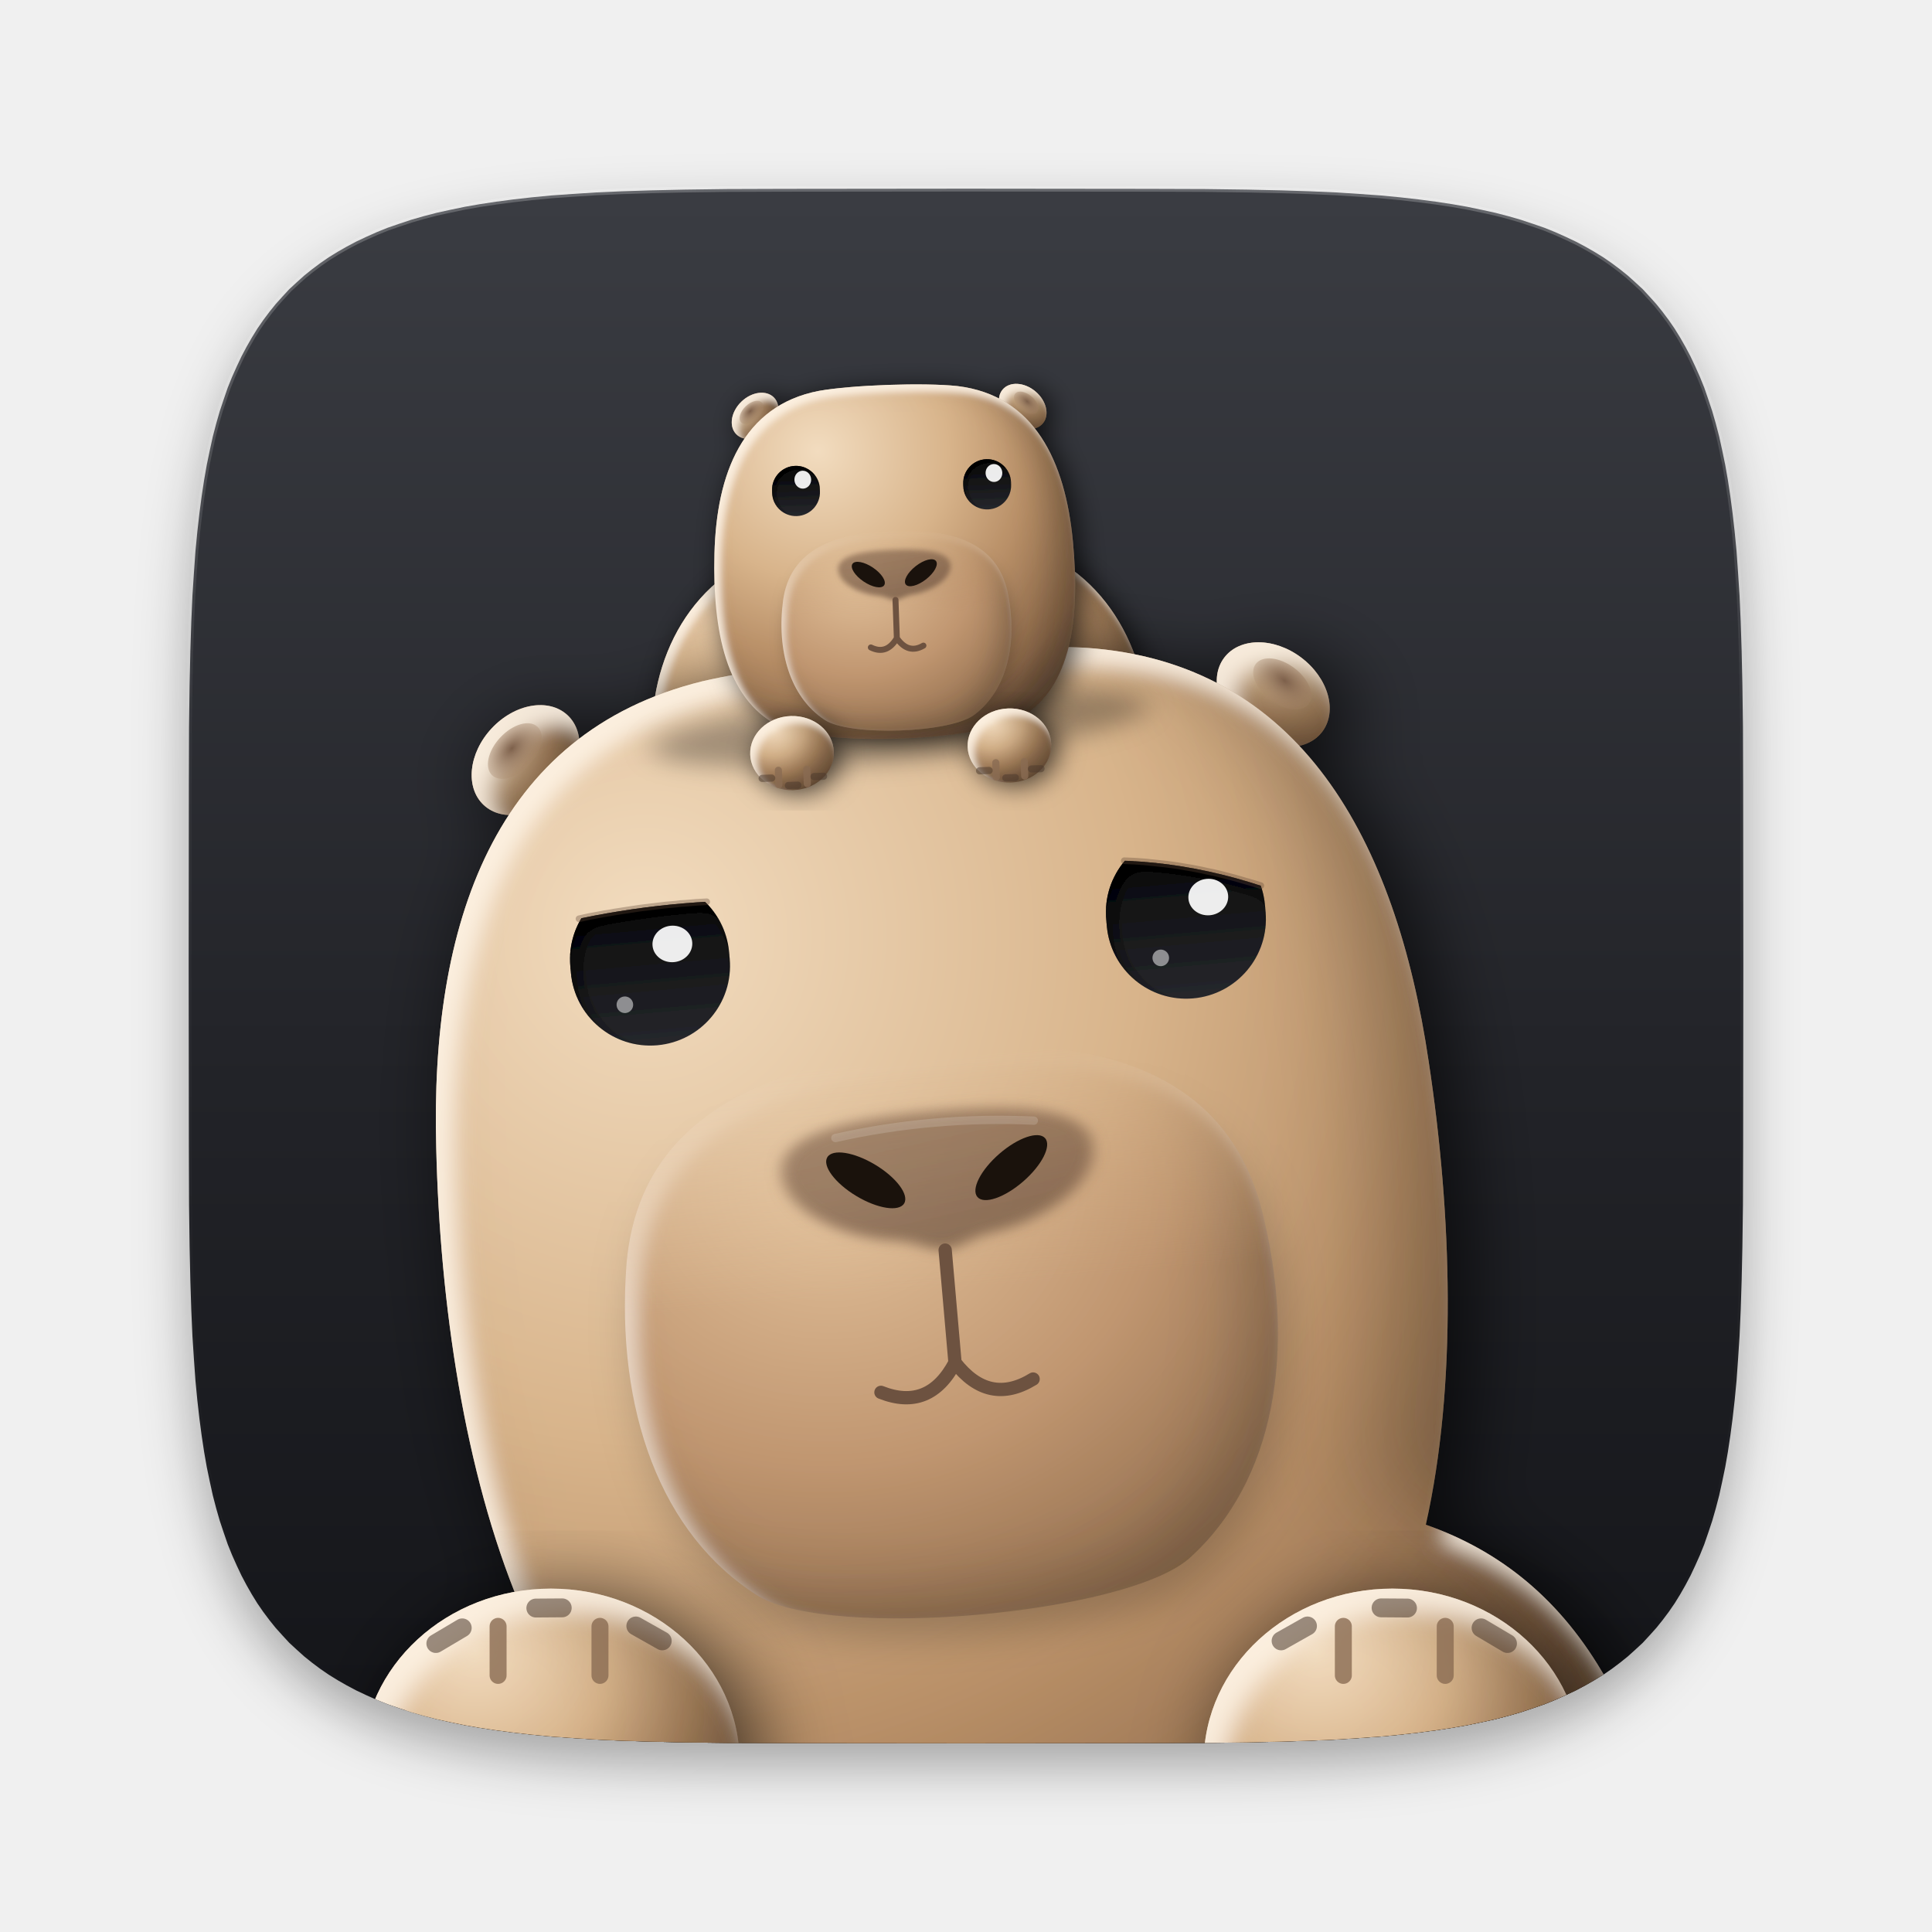
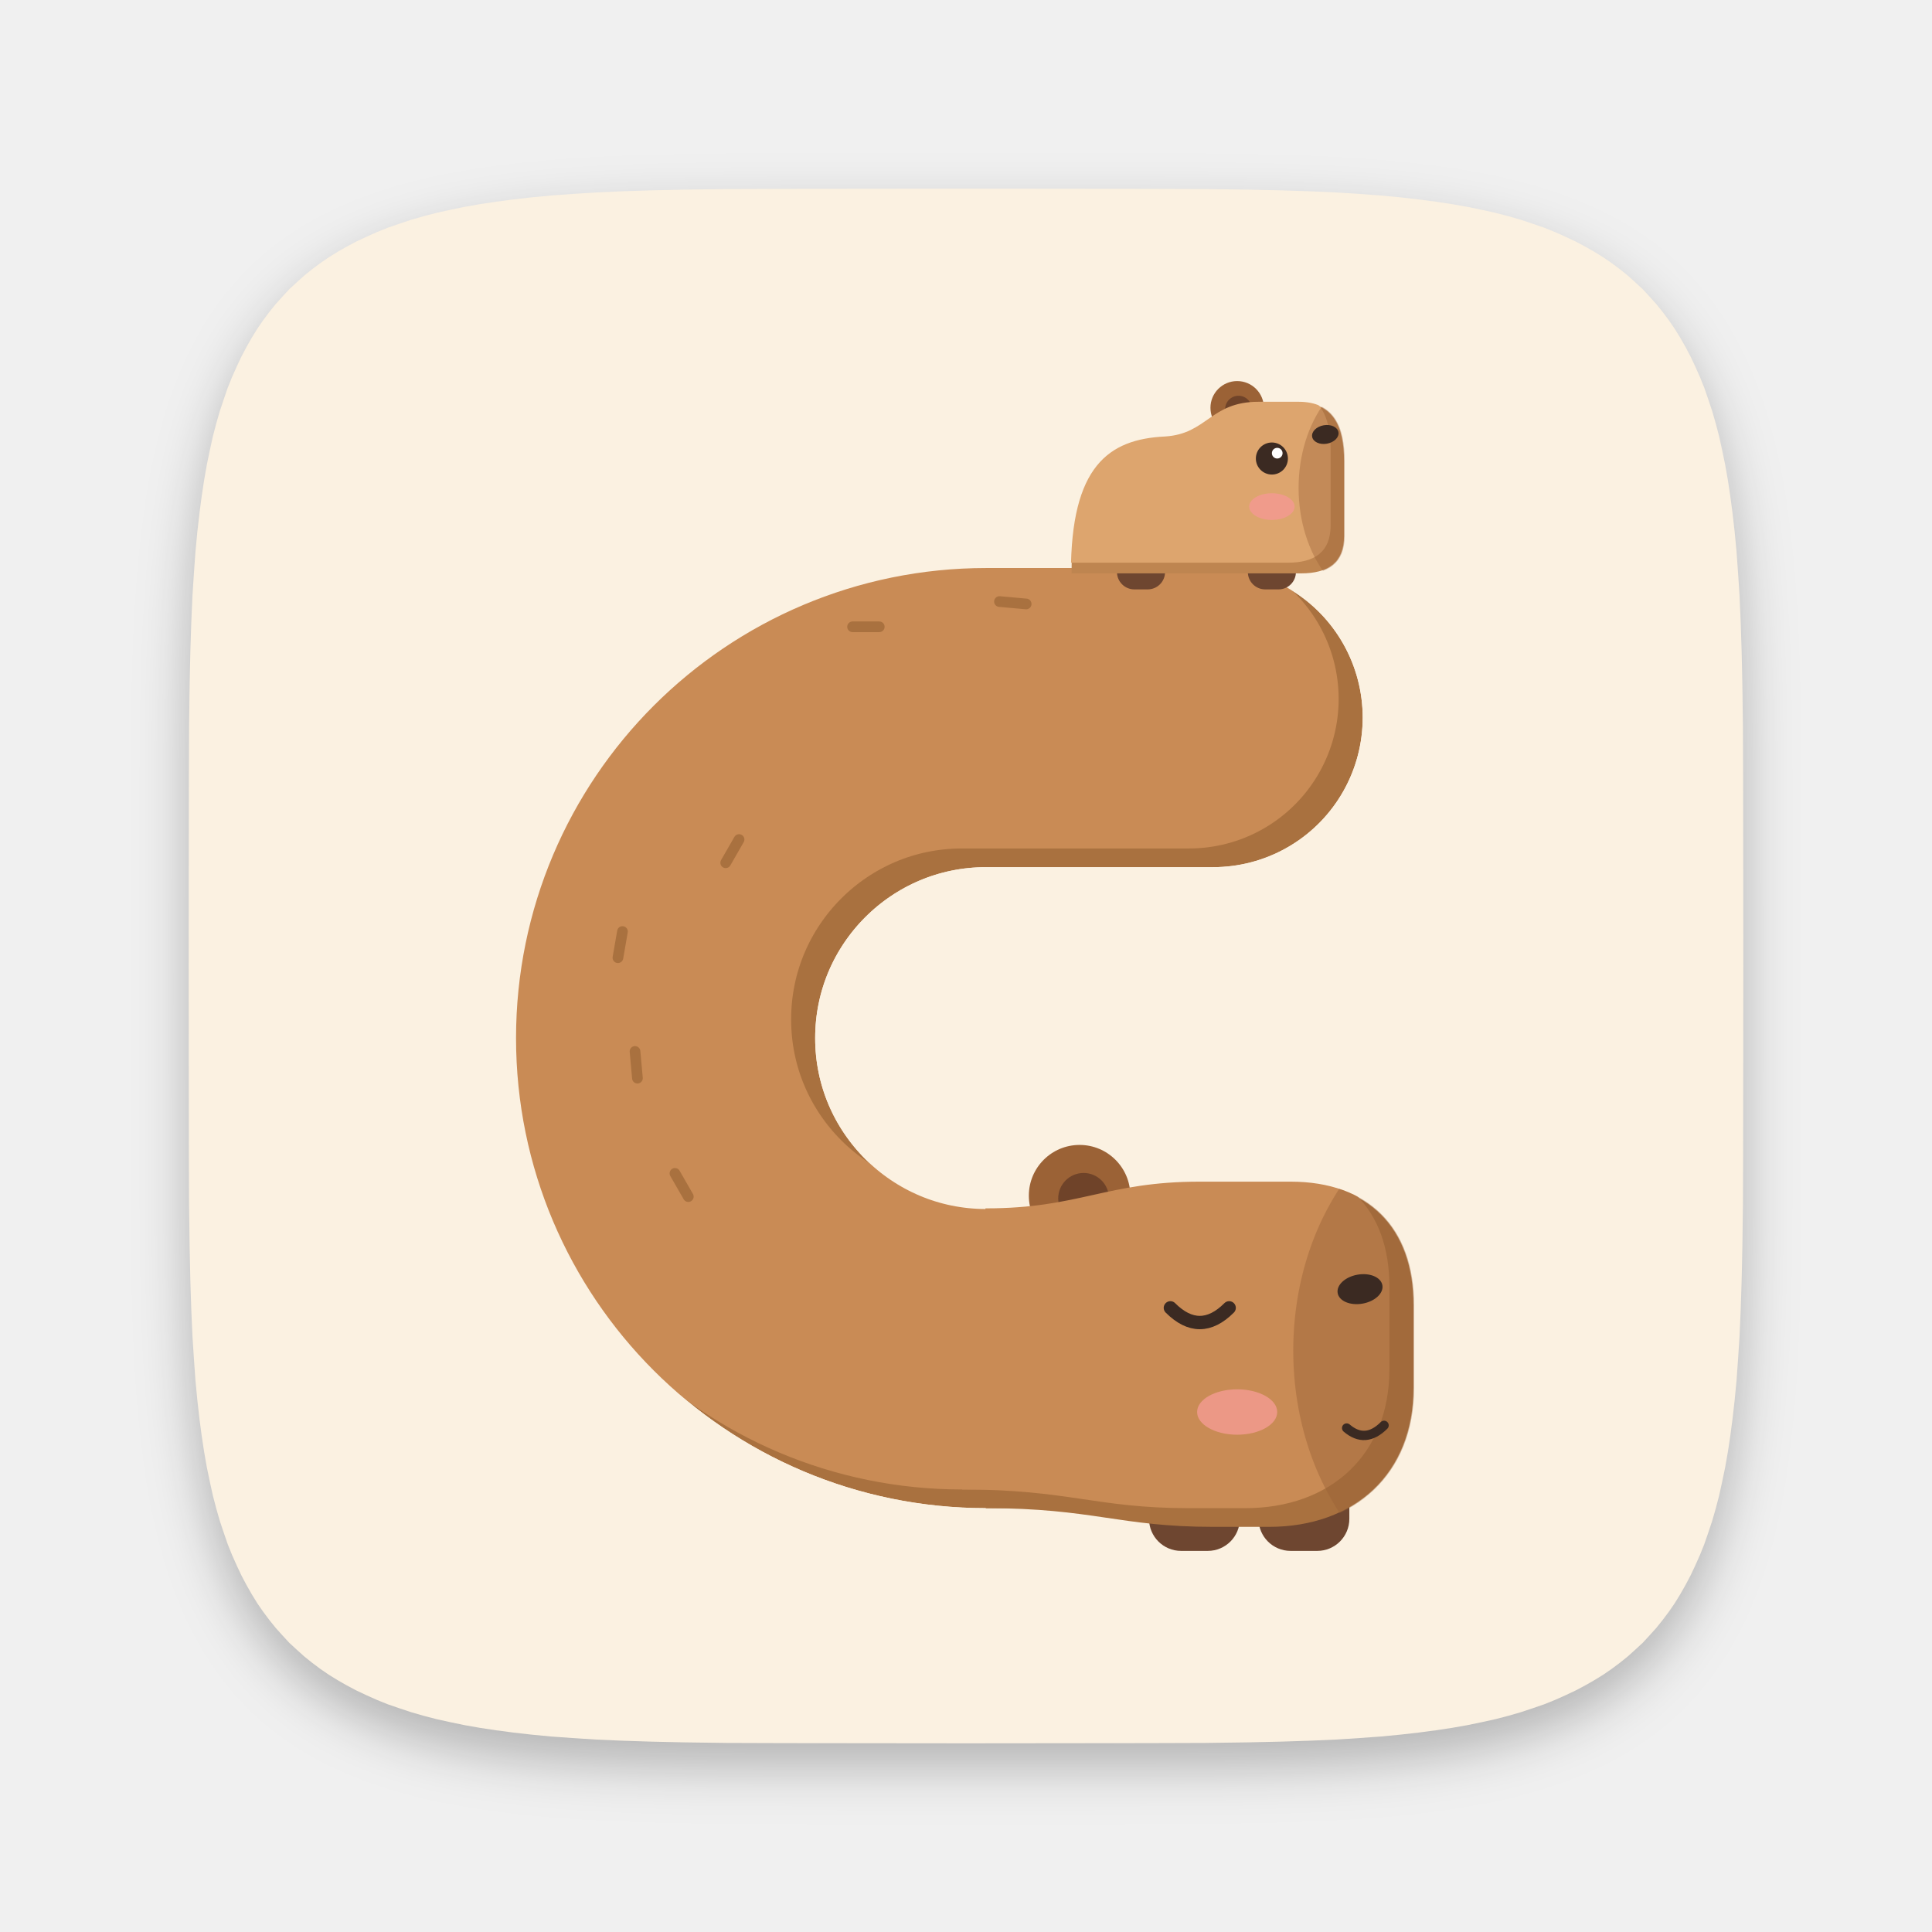
- <svg xmlns="http://www.w3.org/2000/svg" viewBox="0 0 1024 1024" width="1024" height="1024">
+ <svg xmlns="http://www.w3.org/2000/svg" width="1024" height="1024" viewBox="0 0 1024 1024">
  <defs>
    <filter id="tileDrop" x="-10%" y="-10%" width="120%" height="125%">
      <feGaussianBlur stdDeviation="14" />
    </filter>
    <path id="squircle" d="M924.0 512.0 L923.9 608.0 L923.8 638.6 L923.5 660.9 L923.1 679.0 L922.6 694.5 L922.0 708.2 L921.2 720.5 L920.4 731.8 L919.4 742.2 L918.3 751.9 L917.1 761.0 L915.8 769.6 L914.4 777.6 L912.8 785.3 L911.2 792.6 L909.4 799.5 L907.5 806.1 L905.4 812.4 L903.3 818.5 L901.0 824.2 L898.5 829.8 L896.0 835.1 L893.3 840.2 L890.5 845.1 L887.6 849.8 L884.5 854.3 L881.2 858.7 L877.9 862.8 L874.3 866.8 L870.7 870.7 L866.8 874.3 L862.8 877.9 L858.7 881.2 L854.3 884.5 L849.8 887.6 L845.1 890.5 L840.2 893.3 L835.1 896.0 L829.8 898.5 L824.2 901.0 L818.5 903.3 L812.4 905.4 L806.1 907.5 L799.5 909.4 L792.6 911.2 L785.3 912.8 L777.6 914.4 L769.6 915.8 L761.0 917.1 L751.9 918.3 L742.2 919.4 L731.8 920.4 L720.5 921.2 L708.2 922.0 L694.5 922.6 L679.0 923.1 L660.9 923.5 L638.6 923.8 L608.0 923.9 L512.0 924.0 L416.0 923.9 L385.4 923.8 L363.1 923.5 L345.0 923.1 L329.5 922.6 L315.8 922.0 L303.5 921.2 L292.2 920.4 L281.8 919.4 L272.1 918.3 L263.0 917.1 L254.4 915.8 L246.4 914.4 L238.7 912.8 L231.4 911.2 L224.5 909.4 L217.9 907.5 L211.6 905.4 L205.5 903.3 L199.8 901.0 L194.2 898.5 L188.9 896.0 L183.8 893.3 L178.9 890.5 L174.2 887.6 L169.7 884.5 L165.3 881.2 L161.2 877.9 L157.2 874.3 L153.3 870.7 L149.7 866.8 L146.1 862.8 L142.8 858.7 L139.5 854.3 L136.4 849.8 L133.5 845.1 L130.7 840.2 L128.0 835.1 L125.5 829.8 L123.0 824.2 L120.7 818.5 L118.6 812.4 L116.5 806.1 L114.6 799.5 L112.8 792.6 L111.2 785.3 L109.6 777.6 L108.2 769.6 L106.9 761.0 L105.7 751.9 L104.6 742.2 L103.6 731.8 L102.8 720.5 L102.0 708.2 L101.4 694.5 L100.9 679.0 L100.5 660.9 L100.2 638.6 L100.1 608.0 L100.0 512.0 L100.1 416.0 L100.2 385.4 L100.5 363.1 L100.9 345.0 L101.4 329.5 L102.0 315.8 L102.8 303.5 L103.6 292.2 L104.6 281.8 L105.7 272.1 L106.9 263.0 L108.2 254.4 L109.6 246.4 L111.2 238.7 L112.8 231.4 L114.6 224.5 L116.5 217.9 L118.6 211.6 L120.7 205.5 L123.0 199.8 L125.5 194.2 L128.0 188.9 L130.7 183.8 L133.5 178.9 L136.4 174.2 L139.5 169.7 L142.8 165.3 L146.1 161.2 L149.7 157.2 L153.3 153.3 L157.2 149.7 L161.2 146.1 L165.3 142.8 L169.7 139.5 L174.2 136.4 L178.9 133.5 L183.8 130.7 L188.9 128.0 L194.2 125.5 L199.8 123.0 L205.5 120.7 L211.6 118.6 L217.9 116.5 L224.5 114.6 L231.4 112.8 L238.7 111.2 L246.4 109.6 L254.4 108.2 L263.0 106.9 L272.1 105.7 L281.8 104.6 L292.2 103.6 L303.5 102.8 L315.8 102.0 L329.5 101.4 L345.0 100.9 L363.1 100.5 L385.4 100.2 L416.0 100.1 L512.0 100.0 L608.0 100.1 L638.6 100.2 L660.9 100.5 L679.0 100.9 L694.5 101.4 L708.2 102.0 L720.5 102.8 L731.8 103.6 L742.2 104.6 L751.9 105.7 L761.0 106.9 L769.6 108.2 L777.6 109.6 L785.3 111.2 L792.6 112.8 L799.5 114.6 L806.1 116.5 L812.4 118.6 L818.5 120.7 L824.2 123.0 L829.8 125.5 L835.1 128.0 L840.2 130.7 L845.1 133.5 L849.8 136.4 L854.3 139.5 L858.7 142.8 L862.8 146.1 L866.8 149.7 L870.7 153.3 L874.3 157.2 L877.9 161.2 L881.2 165.3 L884.5 169.7 L887.6 174.2 L890.5 178.9 L893.3 183.8 L896.0 188.9 L898.5 194.2 L901.0 199.8 L903.3 205.5 L905.4 211.6 L907.5 217.9 L909.4 224.5 L911.2 231.4 L912.8 238.7 L914.4 246.4 L915.8 254.4 L917.1 263.0 L918.3 272.1 L919.4 281.8 L920.4 292.2 L921.2 303.5 L922.0 315.8 L922.6 329.5 L923.1 345.0 L923.5 363.1 L923.8 385.4 L923.9 416.0 Z" />
    <clipPath id="clip">
      <use href="#squircle" />
    </clipPath>
-     <linearGradient id="bg" x1="0" y1="0" x2="0" y2="1">
-       <stop offset="0" stop-color="#3a3c42" />
-       <stop offset="0.55" stop-color="#232429" />
-       <stop offset="1" stop-color="#141519" />
-     </linearGradient>
-     <linearGradient id="rim" x1="0" y1="0" x2="0" y2="1">
-       <stop offset="0" stop-color="#fff" stop-opacity="0.22" />
-       <stop offset="0.35" stop-color="#fff" stop-opacity="0.04" />
-       <stop offset="1" stop-color="#fff" stop-opacity="0" />
-     </linearGradient>
-     <radialGradient id="body" cx="0.30" cy="0.18" r="0.95">
-       <stop offset="0" stop-color="#f2dcbf" />
-       <stop offset="0.38" stop-color="#d8b48b" />
-       <stop offset="0.62" stop-color="#b88f67" />
-       <stop offset="0.86" stop-color="#8c6849" />
-       <stop offset="1" stop-color="#5e4533" />
-     </radialGradient>
-     <radialGradient id="muzzle" cx="0.34" cy="0.22" r="0.9">
-       <stop offset="0" stop-color="#e3c29c" />
-       <stop offset="0.55" stop-color="#c09670" />
-       <stop offset="1" stop-color="#8d6a4b" />
-     </radialGradient>
-     <linearGradient id="eye" x1="0" y1="0" x2="0" y2="1">
-       <stop offset="0" stop-color="#050506" />
-       <stop offset="1" stop-color="#26272c" />
-     </linearGradient>
-     <linearGradient id="pad" x1="0" y1="0" x2="0.3" y2="1">
-       <stop offset="0" stop-color="#7f604a" />
-       <stop offset="1" stop-color="#5f4636" />
-     </linearGradient>
-     <radialGradient id="earIn" cx="0.5" cy="0.4" r="0.6">
-       <stop offset="0" stop-color="#7d604b" />
-       <stop offset="1" stop-color="#a8876a" stop-opacity="0.2" />
-     </radialGradient>
-     <filter id="sculpt" x="-20%" y="-20%" width="140%" height="140%">
-       <feGaussianBlur in="SourceAlpha" stdDeviation="30" result="b1" />
-       <feOffset in="b1" dx="-34" dy="-26" result="o1" />
-       <feComposite in="SourceAlpha" in2="o1" operator="out" result="edge1" />
-       <feFlood flood-color="#3b2f26" flood-opacity="0.55" />
-       <feComposite in2="edge1" operator="in" result="shade" />
-       <feGaussianBlur in="SourceAlpha" stdDeviation="6" result="b2" />
-       <feOffset in="b2" dx="10" dy="12" result="o2" />
-       <feComposite in="SourceAlpha" in2="o2" operator="out" result="edge2" />
-       <feFlood flood-color="#fff4e6" flood-opacity="0.85" />
-       <feComposite in2="edge2" operator="in" result="shine" />
-       <feMerge>
-         <feMergeNode in="SourceGraphic" />
-         <feMergeNode in="shade" />
-         <feMergeNode in="shine" />
-       </feMerge>
-     </filter>
-     <filter id="sculptSoft" x="-20%" y="-20%" width="140%" height="140%">
-       <feGaussianBlur in="SourceAlpha" stdDeviation="20" result="b1" />
-       <feOffset in="b1" dx="-20" dy="-16" result="o1" />
-       <feComposite in="SourceAlpha" in2="o1" operator="out" result="edge1" />
-       <feFlood flood-color="#3b2f26" flood-opacity="0.4" />
-       <feComposite in2="edge1" operator="in" result="shade" />
-       <feGaussianBlur in="SourceAlpha" stdDeviation="5" result="b2" />
-       <feOffset in="b2" dx="7" dy="9" result="o2" />
-       <feComposite in="SourceAlpha" in2="o2" operator="out" result="edge2" />
-       <feFlood flood-color="#fff4e6" flood-opacity="0.59" />
-       <feComposite in2="edge2" operator="in" result="shine" />
-       <feMerge>
-         <feMergeNode in="SourceGraphic" />
-         <feMergeNode in="shade" />
-         <feMergeNode in="shine" />
-       </feMerge>
-     </filter>
-     <filter id="cast" x="-20%" y="-20%" width="140%" height="140%">
-       <feGaussianBlur in="SourceAlpha" stdDeviation="22" />
-       <feOffset dx="10" dy="6" />
-       <feComponentTransfer>
-         <feFuncA type="linear" slope="0.7" />
-       </feComponentTransfer>
-     </filter>
-     <filter id="muzzleDrop" x="-20%" y="-20%" width="140%" height="150%">
-       <feGaussianBlur in="SourceAlpha" stdDeviation="12" />
-       <feOffset dx="4" dy="12" />
-       <feComponentTransfer>
-         <feFuncA type="linear" slope="0.2" />
-       </feComponentTransfer>
-     </filter>
-     <linearGradient id="muzzleFade" gradientUnits="userSpaceOnUse" x1="0" y1="500" x2="0" y2="640">
-       <stop offset="0" stop-color="#fff" stop-opacity="0" />
-       <stop offset="1" stop-color="#fff" />
-     </linearGradient>
-     <mask id="muzzleMask" maskUnits="userSpaceOnUse" x="0" y="0" width="1024" height="1100">
-       <rect width="1024" height="1100" fill="url(#muzzleFade)" />
-     </mask>
-     <filter id="softShadow" x="-50%" y="-200%" width="200%" height="500%">
-       <feGaussianBlur stdDeviation="8" />
-     </filter>
-     <filter id="padBlur" x="-30%" y="-50%" width="160%" height="200%">
-       <feGaussianBlur stdDeviation="4" />
-     </filter>
-     <filter id="eyeInset" x="-30%" y="-30%" width="160%" height="160%">
-       <feGaussianBlur in="SourceAlpha" stdDeviation="5" result="b" />
-       <feOffset in="b" dx="4" dy="7" result="o" />
-       <feComposite in="SourceAlpha" in2="o" operator="out" result="e" />
-       <feFlood flood-color="#000" flood-opacity="0.9" />
-       <feComposite in2="e" operator="in" result="s" />
-       <feMerge>
-         <feMergeNode in="SourceGraphic" />
-         <feMergeNode in="s" />
-       </feMerge>
-     </filter>
  </defs>
-   <use class="tile-shadow" href="#squircle" fill="#000" opacity="0.32" transform="translate(0 12)" filter="url(#tileDrop)" />
-   <use href="#squircle" fill="url(#bg)" />
+   <use class="tile-shadow" href="#squircle" fill="#000" opacity="0.26" transform="translate(0 12)" filter="url(#tileDrop)" />
+   <use href="#squircle" fill="#FBF1E1" />
  <g clip-path="url(#clip)">
-     <g transform="translate(512 1000) scale(0.88) translate(-512 -1000) rotate(-5 512 760)">
-       <g transform="translate(512 306) rotate(3) scale(0.36) translate(-512 -846)">
-         <g fill="#000" filter="url(#cast)">
-           <path d="M 96 1000 L 96 846 C 96 700 170 560 330 520 C 420 498 604 498 694 520 C 854 560 928 700 928 846 L 928 1000 Z" />
+     <g transform="translate(154.6 168) scale(0.7078)">
+       <path d="M642 860 H710 V900 A24 24 0 0 1 686 924 H666 A24 24 0 0 1 642 900 V860 Z" fill="#6E4630" />
+       <path d="M724 860 H792 V900 A24 24 0 0 1 768 924 H748 A24 24 0 0 1 724 900 V860 Z" fill="#6E4630" />
+       <circle cx="590" cy="658" r="38" fill="#9B6236" />
+       <circle cx="593" cy="660" r="19" fill="#6F4329" />
+       <mask id="c2" maskUnits="userSpaceOnUse" x="-300" y="-300" width="1624" height="1624">
+         <g fill="#fff" stroke="#fff">
+           <path d="M690 300 L520 300 A240 240 0 0 0 520 780 L560 780" fill="none" stroke="#fff" stroke-width="224" stroke-linecap="round" stroke-linejoin="round" />
+           <path d="M520 668.0 C590 668.0 610 648 680 648 L748 648 C806 648 840 682 840 740 L840 802 C840 866 796 906 732 906 L690 906 C620 906 600 892.0 520 892.0 Z" fill="#fff" />
        </g>
-         <g filter="url(#sculpt)">
-           <g fill="url(#body)">
-             <path d="M 96 1000 L 96 846 C 96 700 170 560 330 520 C 420 498 604 498 694 520 C 854 560 928 700 928 846 L 928 1000 Z" />
-           </g>
+       </mask>
+       <g mask="url(#c2)">
+         <path d="M690 300 L520 300 A240 240 0 0 0 520 780 L560 780" fill="none" stroke="#A9713F" stroke-width="224" stroke-linecap="round" stroke-linejoin="round" />
+         <path d="M520 668.0 C590 668.0 610 648 680 648 L748 648 C806 648 840 682 840 740 L840 802 C840 866 796 906 732 906 L690 906 C620 906 600 892.0 520 892.0 Z" fill="#A9713F" />
+         <g transform="translate(-18 -14)">
+           <path d="M690 300 L520 300 A240 240 0 0 0 520 780 L560 780" fill="none" stroke="#C98B55" stroke-width="224" stroke-linecap="round" stroke-linejoin="round" />
+           <path d="M520 668.0 C590 668.0 610 648 680 648 L748 648 C806 648 840 682 840 740 L840 802 C840 866 796 906 732 906 L690 906 C620 906 600 892.0 520 892.0 Z" fill="#C98B55" />
        </g>
      </g>
-       <g fill="#000" filter="url(#cast)">
-         <ellipse cx="286" cy="300" rx="37" ry="28" transform="rotate(-42 286 300)" />
-         <ellipse cx="738" cy="300" rx="37" ry="28" transform="rotate(42 738 300)" />
-         <path d="M 104 1110 C 104 936 150 846 238 806 C 212 724 206 622 212 528 C 220 394 268 282 396 262 C 452 254 572 254 628 262 C 756 282 804 394 812 528 C 818 622 812 724 786 806 C 874 846 920 936 920 1110 Z" />
+       <mask id="c2h" maskUnits="userSpaceOnUse" x="-300" y="-300" width="1624" height="1624">
+         <g fill="#fff" stroke="#fff">
+           <path d="M520 668.0 C590 668.0 610 648 680 648 L748 648 C806 648 840 682 840 740 L840 802 C840 866 796 906 732 906 L690 906 C620 906 600 892.0 520 892.0 Z" fill="#fff" />
+         </g>
+       </mask>
+       <g mask="url(#c2h)">
+         <ellipse cx="900" cy="774" rx="150" ry="190" fill="#9A6236" opacity=".45" />
      </g>
-       <g filter="url(#sculpt)">
-         <g fill="url(#body)">
-           <ellipse cx="286" cy="300" rx="37" ry="28" transform="rotate(-42 286 300)" />
-           <ellipse cx="738" cy="300" rx="37" ry="28" transform="rotate(42 738 300)" />
+       <path d="M247.7 460.2 L244.3 479.8" fill="none" stroke="#A9713F" stroke-width="8" stroke-linecap="round" stroke-linejoin="round" />
+       <path d="M257.1 550 L258.9 570" fill="none" stroke="#A9713F" stroke-width="8" stroke-linecap="round" stroke-linejoin="round" />
+       <path d="M287 641.3 L297 658.7" fill="none" stroke="#A9713F" stroke-width="8" stroke-linecap="round" stroke-linejoin="round" />
+       <path d="M335 391.3 L325 408.7" fill="none" stroke="#A9713F" stroke-width="8" stroke-linecap="round" stroke-linejoin="round" />
+       <path d="M420 232 L440 232" fill="none" stroke="#A9713F" stroke-width="8" stroke-linecap="round" stroke-linejoin="round" />
+       <path d="M530 213.1 L550 214.9" fill="none" stroke="#A9713F" stroke-width="8" stroke-linecap="round" stroke-linejoin="round" />
+       <path d="M658 742 Q680 764 702 742" fill="none" stroke="#3B2A22" stroke-width="10" stroke-linecap="round" stroke-linejoin="round" />
+       <ellipse cx="800" cy="728" rx="17" ry="11" fill="#3B2A22" transform="rotate(-10 800 728)" />
+       <path d="M790 832 Q804 844 818 830" fill="none" stroke="#3B2A22" stroke-width="7" stroke-linecap="round" stroke-linejoin="round" />
+       <ellipse cx="708" cy="820" rx="30" ry="17" fill="#F29A8E" opacity=".85" />
+       <path d="M618 172 H654 V191 A13 13 0 0 1 641 204 H631 A13 13 0 0 1 618 191 V172 Z" fill="#6E4630" />
+       <path d="M716 172 H752 V191 A13 13 0 0 1 739 204 H729 A13 13 0 0 1 716 191 V172 Z" fill="#6E4630" />
+       <circle cx="708" cy="68" r="20" fill="#9B6236" />
+       <circle cx="709" cy="69" r="10" fill="#6F4329" />
+       <mask id="baby" maskUnits="userSpaceOnUse" x="-300" y="-300" width="1624" height="1624">
+         <g fill="#fff" stroke="#fff">
+           <path d="M584 192 C584 112 612 92 654 90 C686 88 688 64 724 64 L754 64 C780 64 788 82 788 108 L788 164 C788 184 776 192 756 192 Z" fill="#fff" />
        </g>
+       </mask>
+       <path d="M584 192 C584 112 612 92 654 90 C686 88 688 64 724 64 L754 64 C780 64 788 82 788 108 L788 164 C788 184 776 192 756 192 Z" fill="#BE8550" />
+       <g mask="url(#baby)">
+         <g transform="translate(-10 -8)">
+           <path d="M584 192 C584 112 612 92 654 90 C686 88 688 64 724 64 L754 64 C780 64 788 82 788 108 L788 164 C788 184 776 192 756 192 Z" fill="#DDA56E" />
+         </g>
+         <ellipse cx="820" cy="128" rx="66" ry="90" fill="#9A6236" opacity=".4" />
      </g>
-       <ellipse cx="280" cy="294" rx="20" ry="12" transform="rotate(-42 280 294)" fill="url(#earIn)" />
-       <ellipse cx="744" cy="294" rx="20" ry="12" transform="rotate(42 744 294)" fill="url(#earIn)" />
-       <g filter="url(#sculpt)">
-         <path d="M 104 1110 C 104 936 150 846 238 806 C 212 724 206 622 212 528 C 220 394 268 282 396 262 C 452 254 572 254 628 262 C 756 282 804 394 812 528 C 818 622 812 724 786 806 C 874 846 920 936 920 1110 Z" fill="url(#body)" />
-       </g>
-       <g mask="url(#muzzleMask)">
-         <path d="M 512 494 C 620 494 690 526 704 608 C 718 694 698 772 642 814 C 600 844 424 844 382 814 C 326 772 306 694 320 608 C 334 526 404 494 512 494 Z" fill="#000" filter="url(#muzzleDrop)" />
-         <g filter="url(#sculptSoft)">
-           <path d="M 512 494 C 620 494 690 526 704 608 C 718 694 698 772 642 814 C 600 844 424 844 382 814 C 326 772 306 694 320 608 C 334 526 404 494 512 494 Z" fill="url(#muzzle)" />
-         </g>
-       </g>
-       <path d="M 418 560 C 420 538 460 532 512 532 C 564 532 604 538 606 560 C 608 584 572 604 540 608 C 528 610 520 616 512 616 C 504 616 496 610 484 608 C 452 604 416 584 418 560 Z" fill="url(#pad)" opacity="0.62" filter="url(#padBlur)" />
-       <ellipse cx="468" cy="570" rx="27" ry="11" transform="rotate(36 468 570)" fill="#1a120c" />
-       <ellipse cx="556" cy="570" rx="27" ry="11" transform="rotate(-36 556 570)" fill="#1a120c" />
-       <path d="M 452 543 Q 512 535 572 543" stroke="#fff" stroke-width="5" stroke-linecap="round" fill="none" opacity="0.16" />
-       <path d="M 512 616 L 512 684 M 466 698 Q 494 712 512 684 Q 530 712 558 698" stroke="#6d5240" stroke-width="8" stroke-linecap="round" stroke-linejoin="round" fill="none" />
-       <clipPath id="lid0">
-         <path d="M 412.0 395.8 Q 350.0 391.0 288.0 401.0 L 288.0 528.0 L 412.0 528.0 Z" />
-       </clipPath>
-       <g filter="url(#eyeInset)">
-         <g clip-path="url(#lid0)">
-           <rect x="302.0" y="378.0" width="96.0" height="100.0" rx="48.0" fill="url(#eye)" />
-         </g>
-       </g>
-       <path d="M 387.2 394.5 L 384.1 394.4 L 381.0 394.3 L 377.9 394.3 L 374.8 394.3 L 371.7 394.2 L 368.6 394.3 L 365.5 394.3 L 362.4 394.3 L 359.3 394.4 L 356.2 394.5 L 353.1 394.6 L 350.0 394.7 L 346.9 394.8 L 343.8 395.0 L 340.7 395.2 L 337.6 395.4 L 334.5 395.6 L 331.4 395.8 L 328.3 396.1 L 325.2 396.3 L 322.1 396.6 L 319.0 396.9 L 315.9 397.2 L 312.8 397.6 L 309.7 398.0" fill="none" stroke="#5e4533" stroke-width="4.0" stroke-linecap="round" stroke-linejoin="round" opacity="0.35" />
-       <ellipse cx="364.4" cy="418.0" rx="12.0" ry="11.0" fill="#fff" opacity="0.92" />
-       <circle cx="332.7" cy="452.0" r="5.0" fill="#fff" opacity="0.5" />
-       <clipPath id="lid1">
-         <path d="M 612.0 389.8 Q 674.0 391.0 736.0 421.0 L 736.0 528.0 L 612.0 528.0 Z" />
-       </clipPath>
-       <g filter="url(#eyeInset)">
-         <g clip-path="url(#lid1)">
-           <rect x="626.0" y="378.0" width="96.0" height="100.0" rx="48.0" fill="url(#eye)" />
-         </g>
-       </g>
-       <path d="M 639.9 391.8 L 643.0 392.2 L 646.1 392.6 L 649.2 393.1 L 652.3 393.6 L 655.4 394.2 L 658.5 394.8 L 661.6 395.4 L 664.7 396.0 L 667.8 396.7 L 670.9 397.4 L 674.0 398.2 L 677.1 399.0 L 680.2 399.8 L 683.3 400.7 L 686.4 401.6 L 689.5 402.6 L 692.6 403.5 L 695.7 404.5 L 698.8 405.6 L 701.9 406.7 L 705.0 407.8 L 708.1 409.0 L 711.2 410.2 L 714.3 411.4 L 717.4 412.6 L 720.5 413.9" fill="none" stroke="#5e4533" stroke-width="4.0" stroke-linecap="round" stroke-linejoin="round" opacity="0.35" />
-       <ellipse cx="688.4" cy="418.0" rx="12.0" ry="11.0" fill="#fff" opacity="0.92" />
-       <circle cx="656.7" cy="452.0" r="5.0" fill="#fff" opacity="0.5" />
-       <ellipse cx="512" cy="300" rx="150" ry="20" fill="#000" opacity="0.30" filter="url(#softShadow)" />
-       <g transform="translate(512 306) rotate(3) scale(0.36) translate(-512 -846)">
-         <g fill="#000" filter="url(#cast)">
-           <ellipse cx="288" cy="300" rx="44" ry="33" transform="rotate(-42 288 300)" />
-           <ellipse cx="736" cy="300" rx="44" ry="33" transform="rotate(42 736 300)" />
-           <path d="M 212 528 C 220 394 268 282 396 262 C 452 254 572 254 628 262 C 756 282 804 394 812 528 C 820 660 800 770 718 818 C 650 858 374 858 306 818 C 224 770 204 660 212 528 Z" />
-         </g>
-         <g filter="url(#sculpt)">
-           <g fill="url(#body)">
-             <ellipse cx="288" cy="300" rx="44" ry="33" transform="rotate(-42 288 300)" />
-             <ellipse cx="736" cy="300" rx="44" ry="33" transform="rotate(42 736 300)" />
-           </g>
-         </g>
-         <ellipse cx="282" cy="294" rx="24" ry="14" transform="rotate(-42 282 294)" fill="url(#earIn)" />
-         <ellipse cx="742" cy="294" rx="24" ry="14" transform="rotate(42 742 294)" fill="url(#earIn)" />
-         <g filter="url(#sculpt)">
-           <path d="M 212 528 C 220 394 268 282 396 262 C 452 254 572 254 628 262 C 756 282 804 394 812 528 C 820 660 800 770 718 818 C 650 858 374 858 306 818 C 224 770 204 660 212 528 Z" fill="url(#body)" />
-         </g>
-         <g mask="url(#muzzleMask)">
-           <path d="M 512 500 C 618 500 686 530 700 610 C 714 694 694 772 638 812 C 598 842 426 842 386 812 C 330 772 310 694 324 610 C 338 530 406 500 512 500 Z" fill="#000" filter="url(#muzzleDrop)" />
-           <g filter="url(#sculptSoft)">
-             <path d="M 512 500 C 618 500 686 530 700 610 C 714 694 694 772 638 812 C 598 842 426 842 386 812 C 330 772 310 694 324 610 C 338 530 406 500 512 500 Z" fill="url(#muzzle)" />
-           </g>
-         </g>
-         <path d="M 418 560 C 420 538 460 532 512 532 C 564 532 604 538 606 560 C 608 584 572 604 540 608 C 528 610 520 616 512 616 C 504 616 496 610 484 608 C 452 604 416 584 418 560 Z" fill="url(#pad)" opacity="0.62" filter="url(#padBlur)" />
-         <ellipse cx="468" cy="572" rx="32" ry="14" transform="rotate(36 468 572)" fill="#1a120c" />
-         <ellipse cx="556" cy="572" rx="32" ry="14" transform="rotate(-36 556 572)" fill="#1a120c" />
-         <path d="M 512 616 L 512 680 M 468 694 Q 494 708 512 680 Q 530 708 556 694" stroke="#6d5240" stroke-width="10" stroke-linecap="round" stroke-linejoin="round" fill="none" />
-         <g filter="url(#eyeInset)">
-           <rect x="312.0" y="386.0" width="80.0" height="84.0" rx="40.0" fill="url(#eye)" />
-           <rect x="632.0" y="386.0" width="80.0" height="84.0" rx="40.0" fill="url(#eye)" />
-         </g>
-         <ellipse cx="364.0" cy="409.5" rx="14.0" ry="15.0" fill="#fff" opacity="0.92" />
-         <ellipse cx="684.0" cy="409.5" rx="14.0" ry="15.0" fill="#fff" opacity="0.92" />
-         <g fill="#000" filter="url(#cast)">
-           <ellipse cx="330" cy="866" rx="70" ry="62" />
-           <ellipse cx="694" cy="866" rx="70" ry="62" />
-         </g>
-         <g filter="url(#sculpt)">
-           <g fill="url(#body)">
-             <ellipse cx="330" cy="866" rx="70" ry="62" />
-             <ellipse cx="694" cy="866" rx="70" ry="62" />
-           </g>
-         </g>
-         <g stroke="#8a6c53" stroke-width="12" stroke-linecap="round" fill="none" opacity="0.8">
-           <path d="M 306.2 894.0 L 306.2 918.0" />
-           <path d="M 353.8 894.0 L 353.8 918.0" />
-           <path d="M 670.2 894.0 L 670.2 918.0" />
-           <path d="M 717.8 894.0 L 717.8 918.0" />
-         </g>
-         <g stroke="#4a382c" stroke-width="12" stroke-linecap="round" opacity="0.5">
-           <path d="M 278.6 906.6 L 294.6 906.6" />
-           <path d="M 322.0 920.0 L 338.0 920.0" />
-           <path d="M 365.4 906.6 L 381.4 906.6" />
-           <path d="M 642.6 906.6 L 658.6 906.6" />
-           <path d="M 686.0 920.0 L 702.0 920.0" />
-           <path d="M 729.4 906.6 L 745.4 906.6" />
-         </g>
-       </g>
-     </g>
-     <g fill="#000" filter="url(#cast)">
-       <ellipse cx="292" cy="934" rx="100" ry="92" />
-       <ellipse cx="738" cy="934" rx="100" ry="92" />
-     </g>
-     <g filter="url(#sculpt)">
-       <g fill="url(#body)">
-         <ellipse cx="292" cy="934" rx="100" ry="92" />
-         <ellipse cx="738" cy="934" rx="100" ry="92" />
-       </g>
-     </g>
-     <g stroke="#8a6c53" stroke-width="9" stroke-linecap="round" fill="none" opacity="0.8">
-       <path d="M 264 862 L 264 888" />
-       <path d="M 318 862 L 318 888" />
-       <path d="M 712 862 L 712 888" />
-       <path d="M 766 862 L 766 888" />
-     </g>
-     <g stroke="#4a382c" stroke-width="10" stroke-linecap="round" opacity="0.55">
-       <path d="M 231 871.1 L 245 862.8" />
-       <path d="M 284 852.3 L 298 852.2" />
-       <path d="M 337 861.8 L 351 869.7" />
-       <path d="M 679 869.7 L 693 861.8" />
-       <path d="M 732 852.2 L 746 852.3" />
-       <path d="M 785 862.8 L 799 871.1" />
+       <circle cx="734" cy="106" r="12" fill="#3B2A22" />
+       <circle cx="738" cy="102" r="4" fill="#fff" />
+       <ellipse cx="774" cy="88" rx="10" ry="7" fill="#3B2A22" transform="rotate(-10 774 88)" />
+       <ellipse cx="734" cy="142" rx="17" ry="10" fill="#F29A8E" opacity=".9" />
    </g>
  </g>
-   <use href="#squircle" fill="none" stroke="url(#rim)" stroke-width="3" />
</svg>
